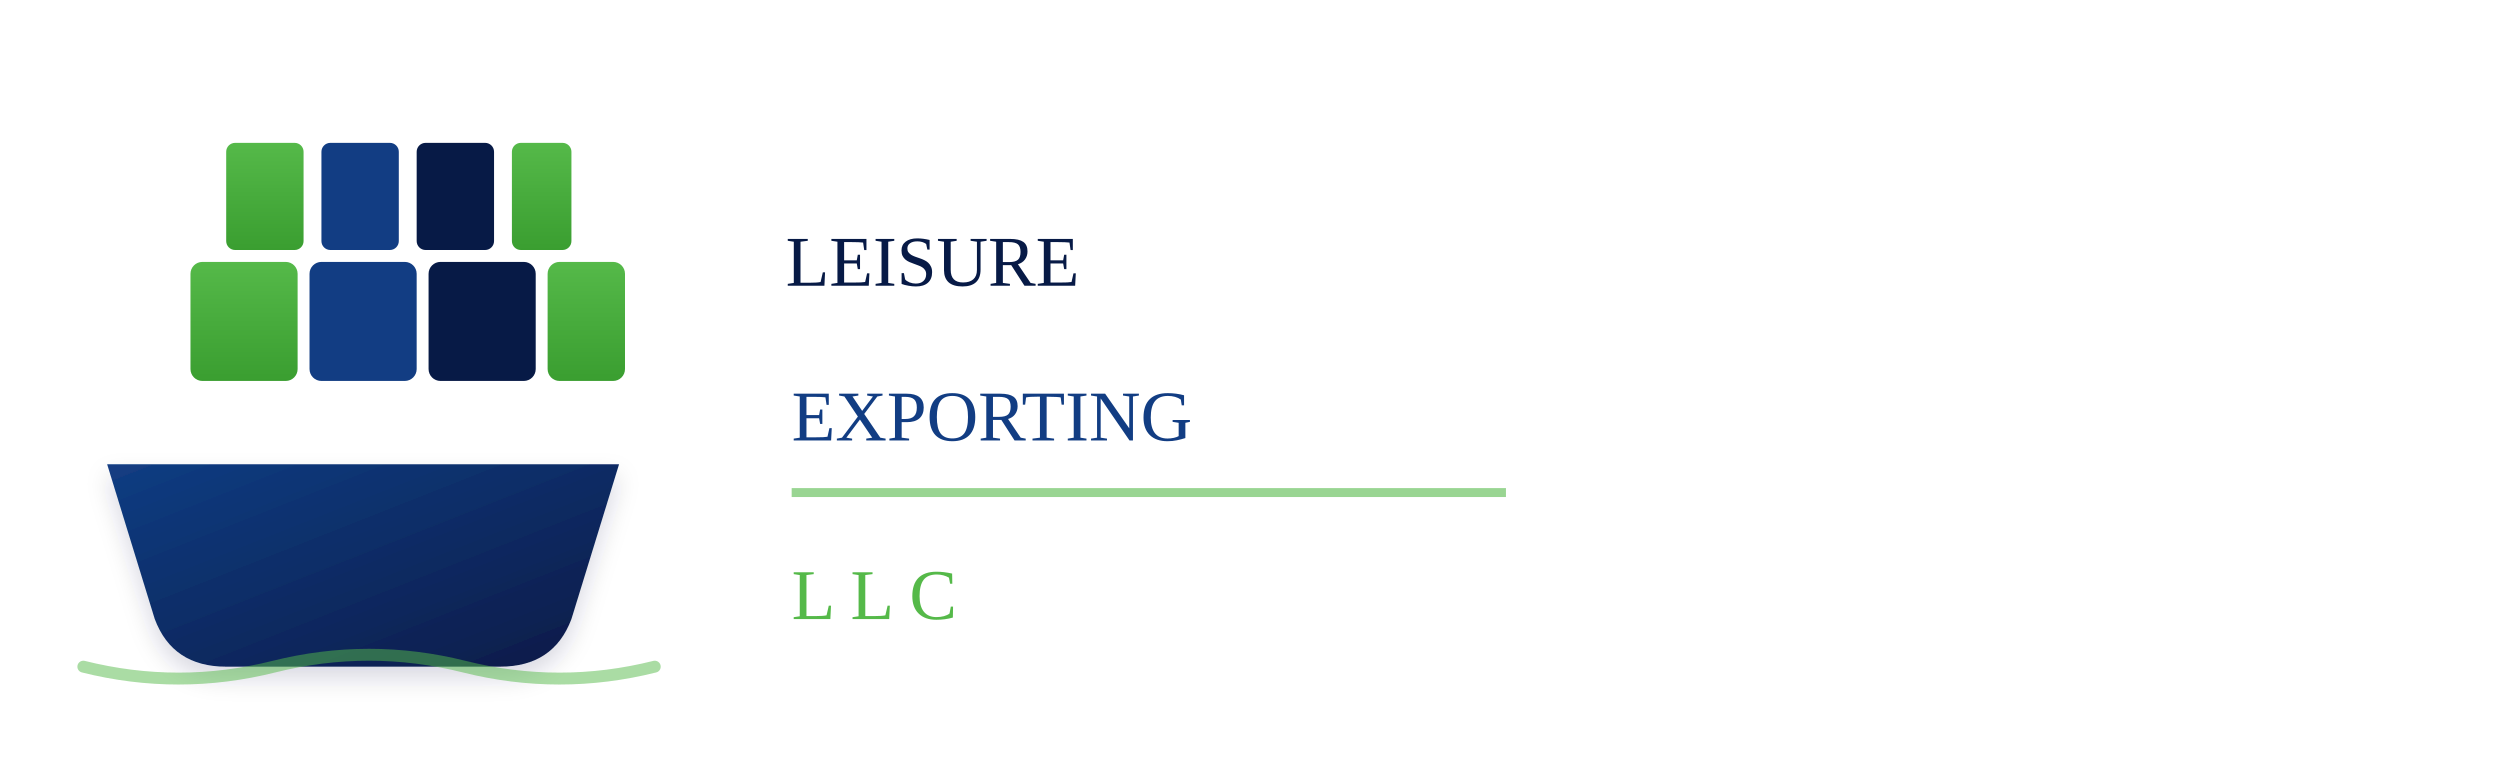
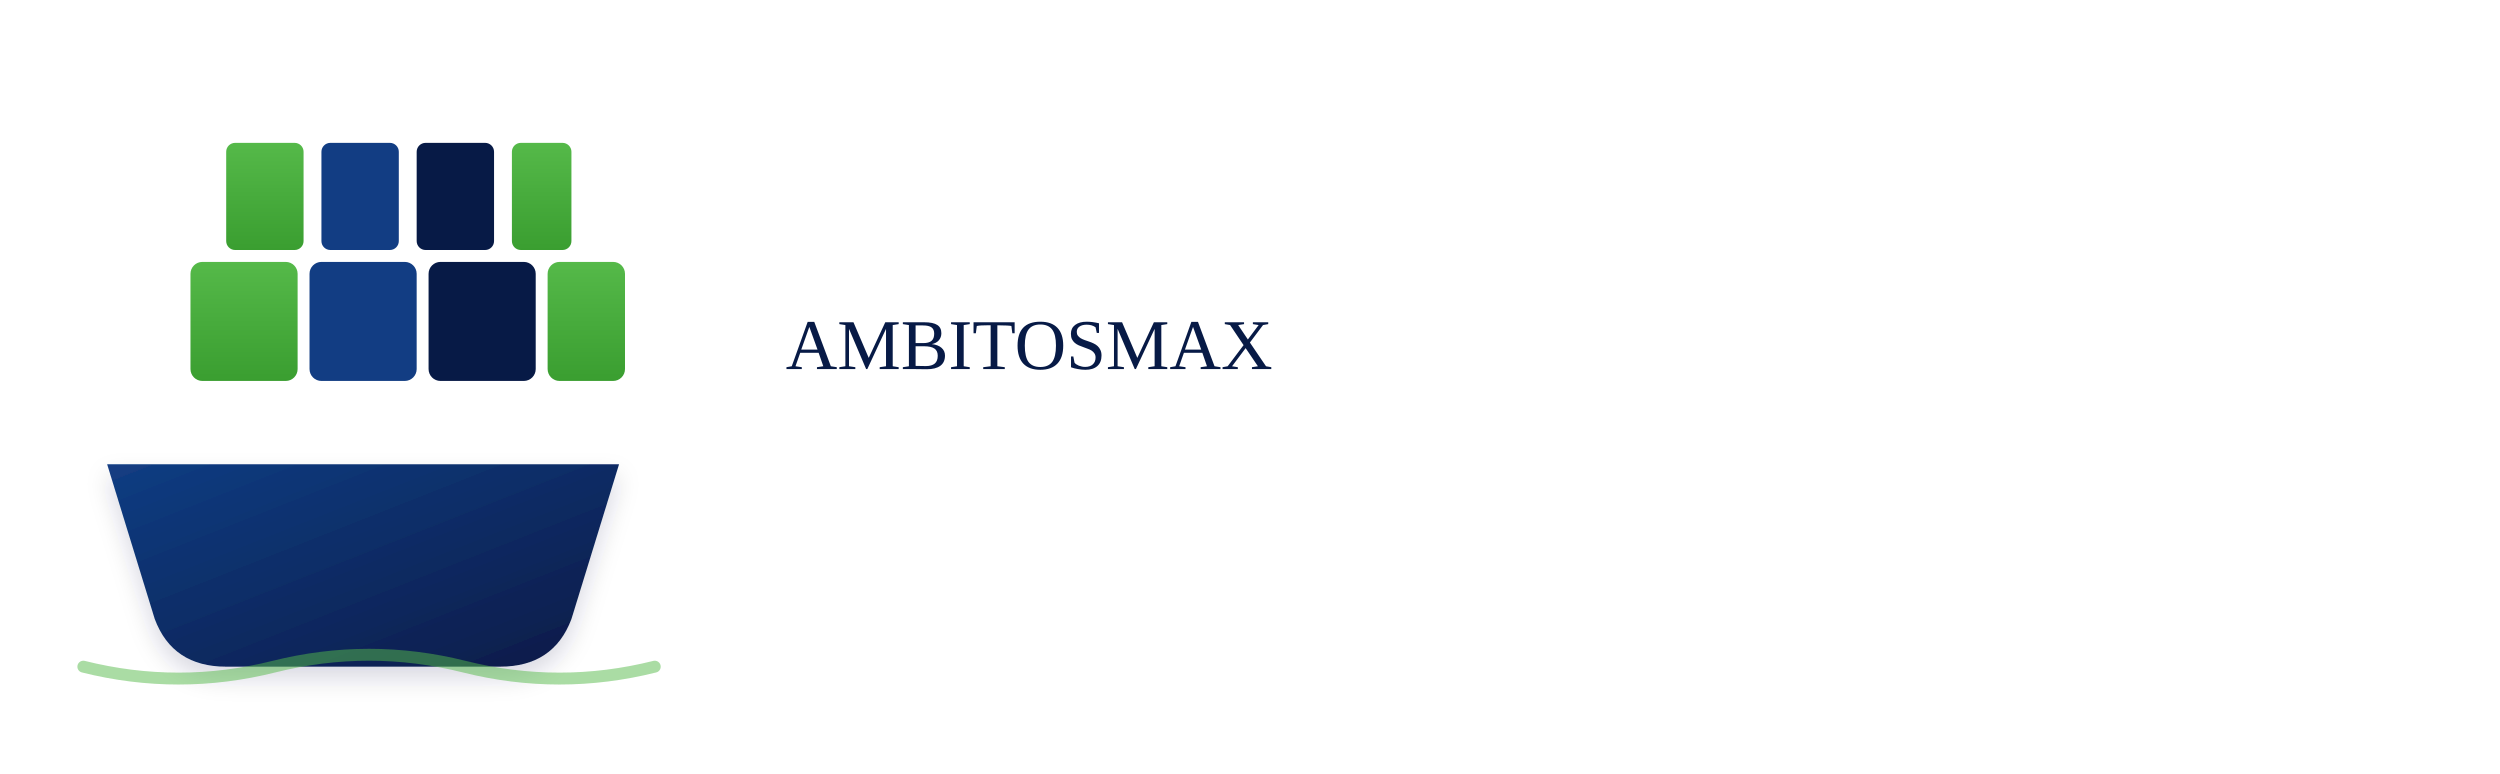
<svg xmlns="http://www.w3.org/2000/svg" viewBox="0 0 420 130" width="420" height="130">
  <defs>
    <linearGradient id="hull2" x1="0%" y1="0%" x2="100%" y2="100%">
      <stop offset="0%" style="stop-color:#123d83;stop-opacity:1" />
      <stop offset="100%" style="stop-color:#071a46;stop-opacity:1" />
    </linearGradient>
    <linearGradient id="cont2" x1="0%" y1="0%" x2="0%" y2="100%">
      <stop offset="0%" style="stop-color:#55b949;stop-opacity:1" />
      <stop offset="100%" style="stop-color:#3a9e30;stop-opacity:1" />
    </linearGradient>
    <filter id="soft2" x="-20%" y="-20%" width="140%" height="140%">
      <feDropShadow dx="0" dy="2" stdDeviation="2" style="flood-color:#071a46;flood-opacity:0.15" />
    </filter>
  </defs>
  <g filter="url(#soft2)">
    <path d="M18 78 L104 78 L96 104 Q93 112 84 112 L38 112 Q29 112 26 104 Z" fill="url(#hull2)" />
  </g>
  <g>
    <rect x="38" y="24" width="13" height="18" rx="1.5" fill="url(#cont2)" />
    <rect x="54" y="24" width="13" height="18" rx="1.5" fill="#123d83" />
    <rect x="70" y="24" width="13" height="18" rx="1.5" fill="#071a46" />
    <rect x="86" y="24" width="10" height="18" rx="1.5" fill="url(#cont2)" />
    <rect x="32" y="44" width="18" height="20" rx="2" fill="url(#cont2)" />
    <rect x="52" y="44" width="18" height="20" rx="2" fill="#123d83" />
    <rect x="72" y="44" width="18" height="20" rx="2" fill="#071a46" />
    <rect x="92" y="44" width="13" height="20" rx="2" fill="url(#cont2)" />
  </g>
  <path d="M14 112 Q30 116 46 112 Q62 108 78 112 Q94 116 110 112" fill="none" stroke="#55b949" stroke-width="2" stroke-linecap="round" opacity="0.5" />
  <g fontFamily="'Segoe UI', Arial, sans-serif">
-     <text x="132" y="48" fontSize="34" fontWeight="900" fill="#071a46" letterSpacing="0.5">LEISURE</text>
-     <text x="133" y="74" fontSize="22" fontWeight="700" fill="#123d83" letterSpacing="2.5">EXPORTING</text>
-     <rect x="133" y="82" width="120" height="1.5" fill="#55b949" opacity="0.6" />
-     <text x="133" y="104" fontSize="15" fontWeight="400" fill="#55b949" letterSpacing="6">L L C</text>
+     <text x="132" y="62" fontSize="32" fontWeight="900" fill="#071a46" letterSpacing="1">AMBITOSMAX</text>
  </g>
</svg>
